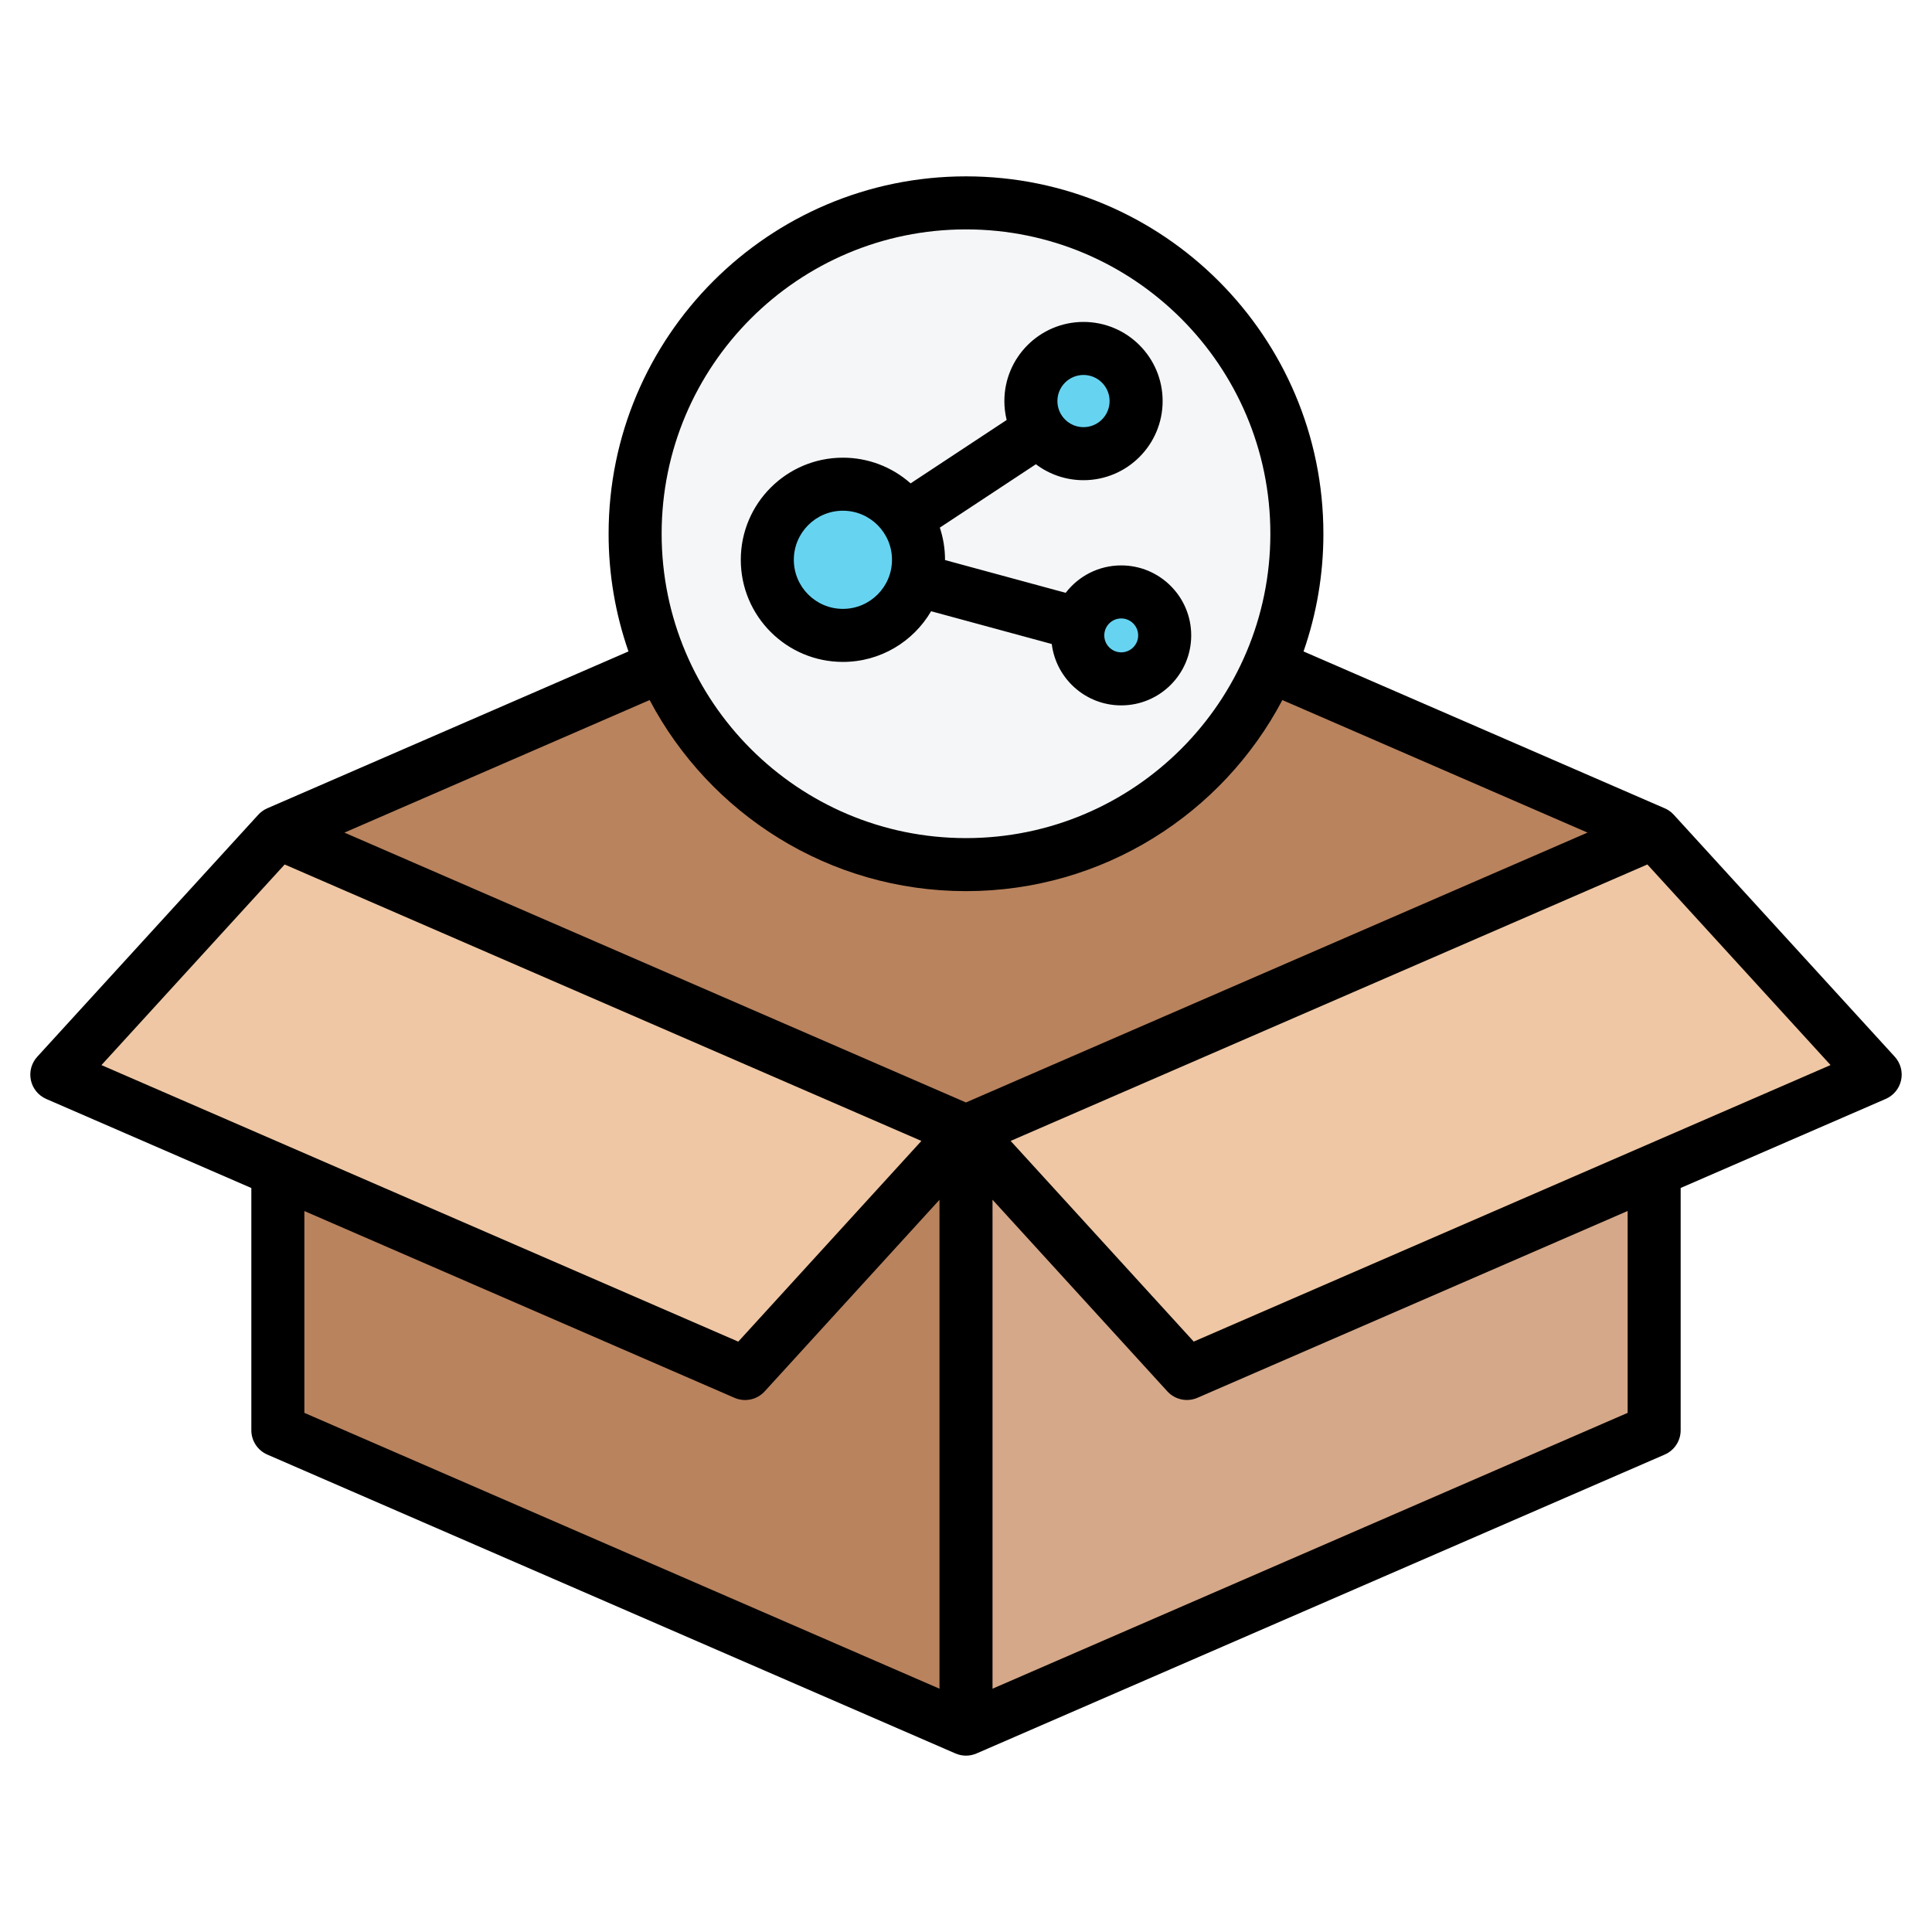
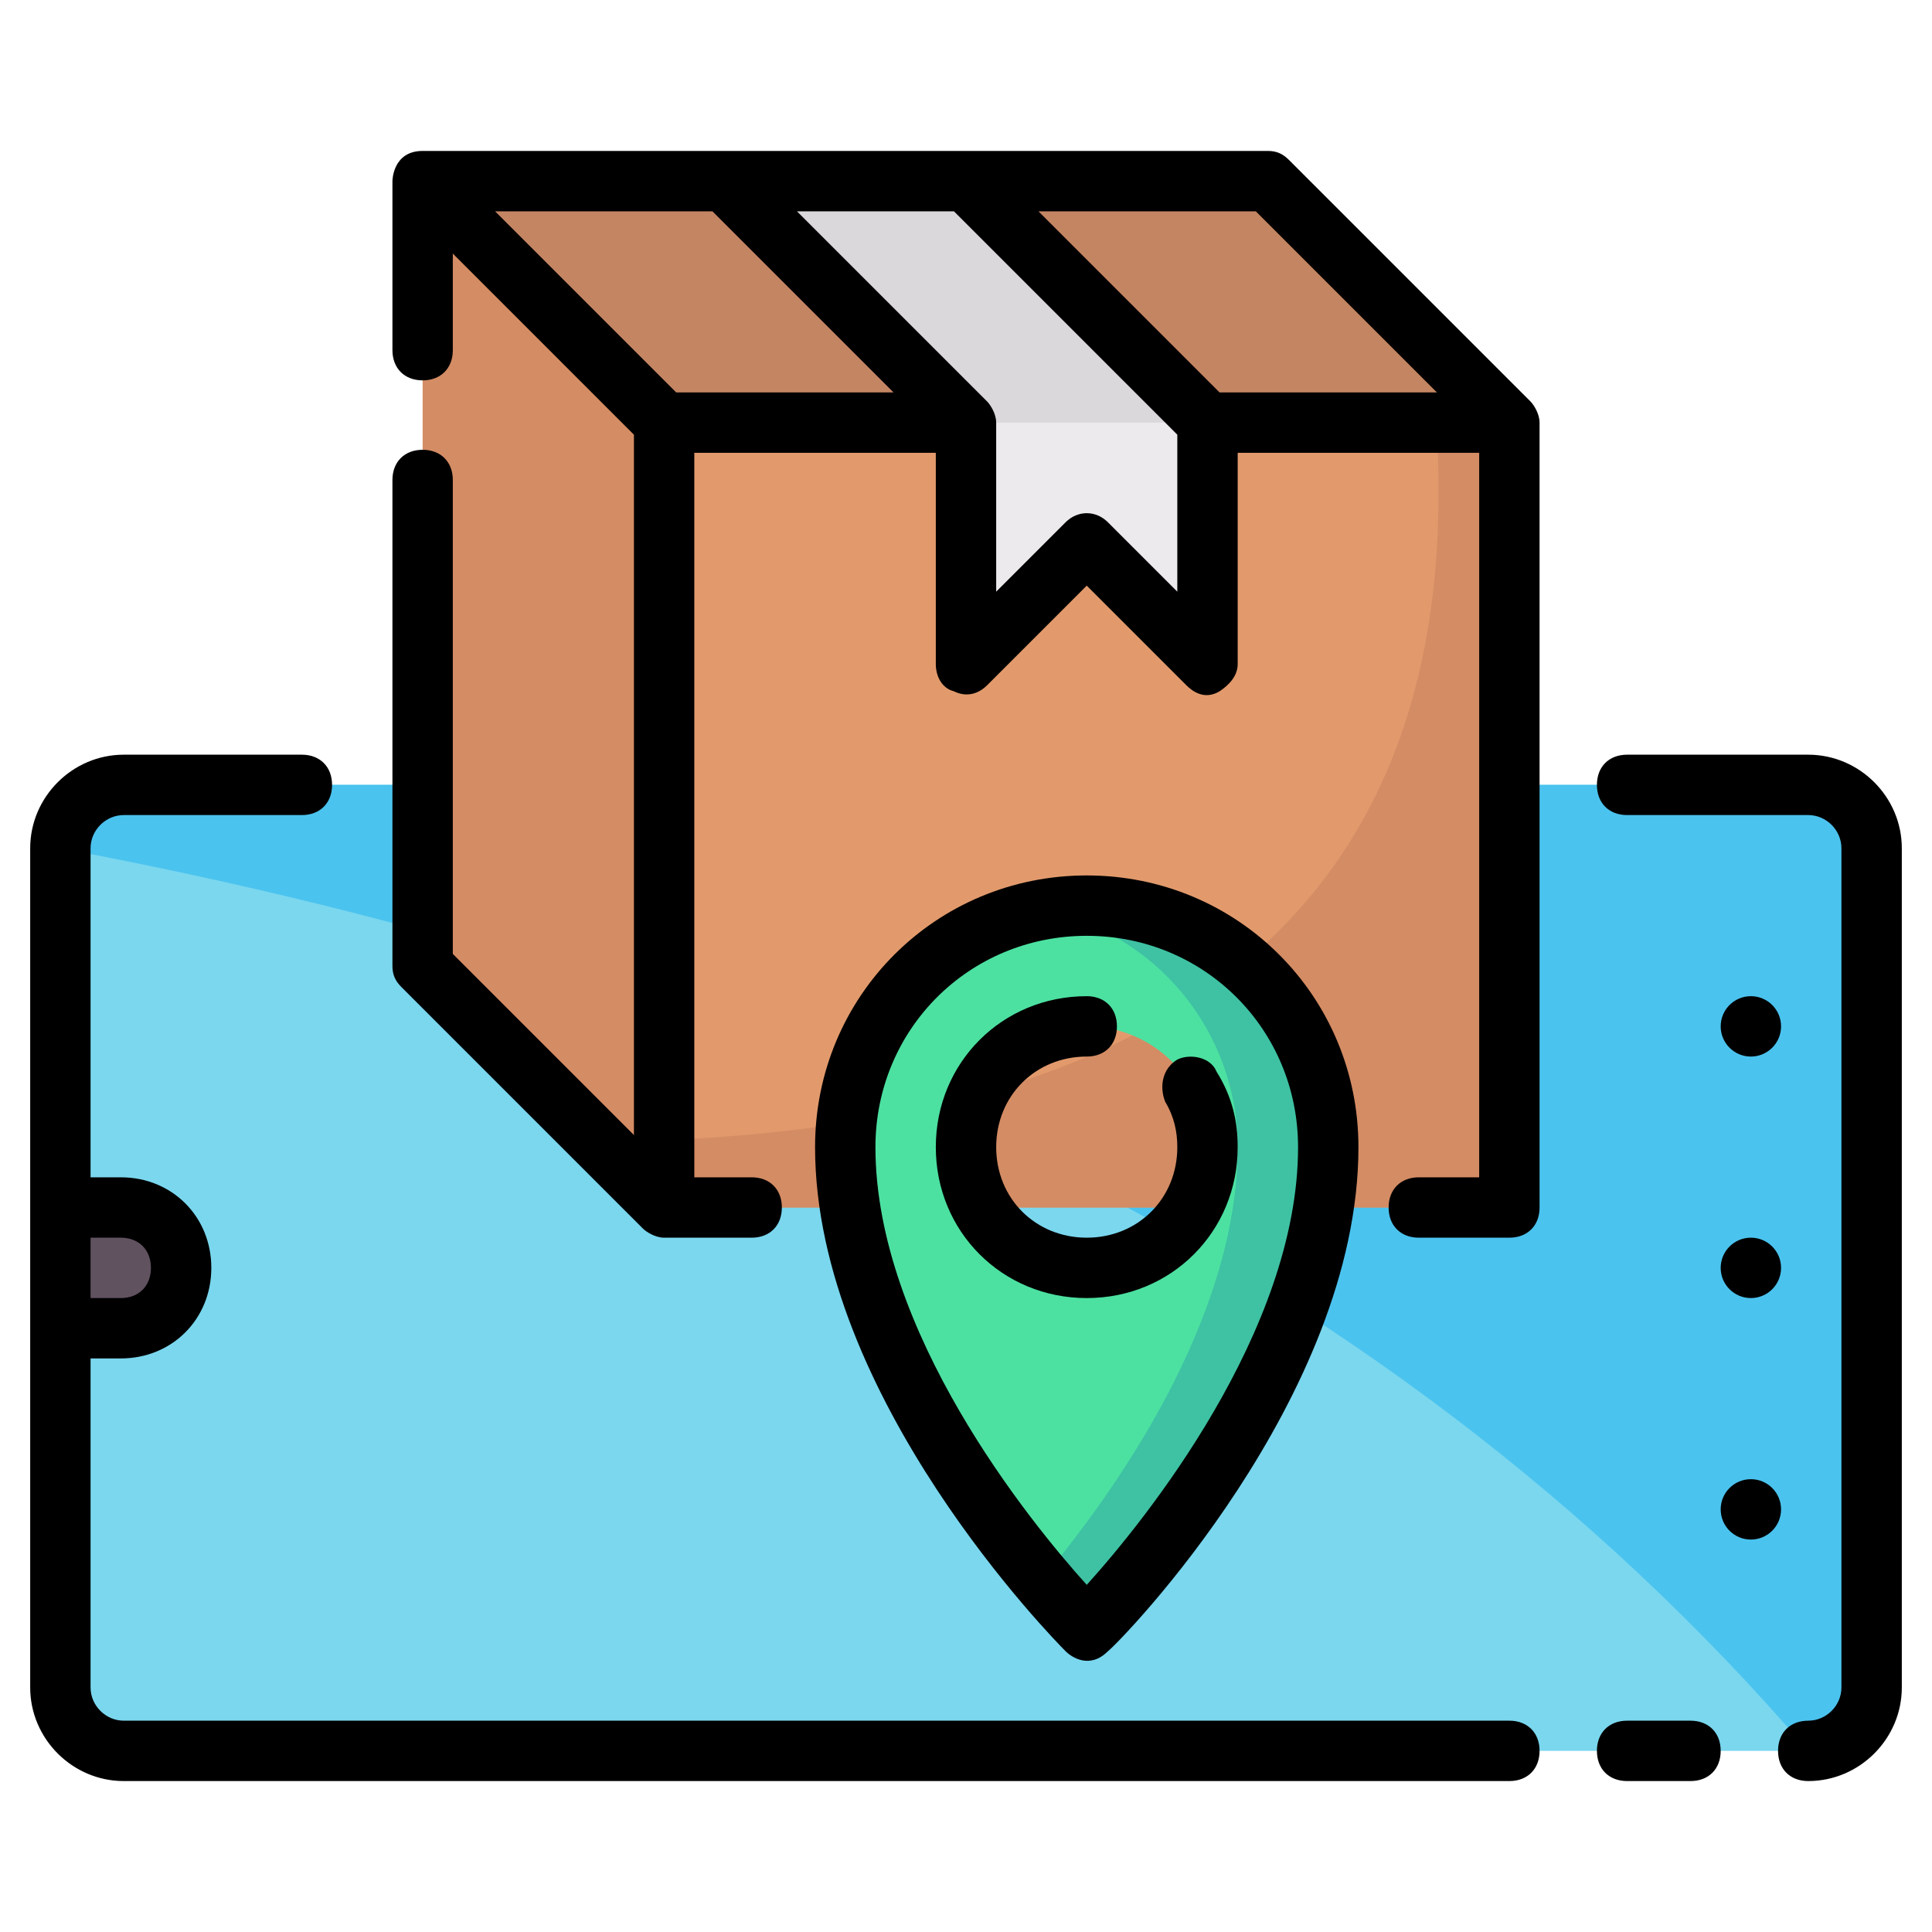
- <svg xmlns="http://www.w3.org/2000/svg" version="1.1" width="256" height="256" x="0" y="0" viewBox="0 0 510 510" style="enable-background:new 0 0 512 512" xml:space="preserve" fill-rule="evenodd" class="">
+ <svg xmlns="http://www.w3.org/2000/svg" version="1.1" width="512" height="512" x="0" y="0" viewBox="0 0 64 64" style="enable-background:new 0 0 512 512" xml:space="preserve" fill-rule="evenodd" class="">
  <g>
-     <path fill="#d5a889" d="m255 140.897 181.653 78.893v157.763L255 456.446 73.347 377.553V219.79z" opacity="1" data-original="#d5a889" />
-     <path fill="#b9835e" d="M73.347 219.79v157.763L255 456.446V298.659z" opacity="1" data-original="#b9835e" class="" />
-     <g fill="#efc7a4">
-       <path d="M73.347 219.79 15 283.678l181.685 78.893L255 298.659zM436.653 219.778 495 283.666l-181.685 78.893L255 298.647z" fill="#efc7a4" opacity="1" data-original="#efc7a4" />
+     <path fill="#7ad7ee" fill-rule="nonzero" d="M4.1 26h55.8c1.16 0 2.1.94 2.1 2.1v27.8a2.1 2.1 0 0 1-2.1 2.1H4.1A2.1 2.1 0 0 1 2 55.9V28.1c0-1.16.94-2.1 2.1-2.1z" opacity="1" data-original="#7ad7ee" />
+     <path fill="#4bc3ef" fill-rule="nonzero" d="M4.1 26h55.8c1.16 0 2.1.94 2.1 2.1v27.8a2.1 2.1 0 0 1-2.1 2.1C45.682 41.427 25.559 32.53 2 28.1c0-1.16.94-2.1 2.1-2.1z" opacity="1" data-original="#4bc3ef" class="" />
+     <path fill="#615260" fill-rule="nonzero" d="M2 44h2c1.1 0 2-.9 2-2s-.9-2-2-2H2z" opacity="1" data-original="#615260" />
+     <path fill="#d48c64" fill-rule="nonzero" d="m22 40-8-8V6l4.5 3.5L22 14l1 13.979z" opacity="1" data-original="#d48c64" />
+     <path fill="#c48563" fill-rule="nonzero" d="m50 14-8-8H14l8 8 14 1z" opacity="1" data-original="#c48563" class="" />
+     <path fill="#e29a6c" d="M22 14h28v26H22z" opacity="1" data-original="#e29a6c" class="" />
+     <path fill="#d48c64" fill-rule="nonzero" d="M22 40h28V14h-2.424C48.582 29.302 39.779 37.011 22 37.77z" opacity="1" data-original="#d48c64" />
+     <path fill="#4ce1a1" d="M44 38c0 8-8 16-8 16s-8-8-8-16c0-4.42 3.58-8 8-8s8 3.58 8 8zm-8-4h.026c2.196.014 3.974 1.801 3.974 4s-1.778 3.986-3.974 4H36c-2.208 0-4-1.792-4-4s1.792-4 4-4z" opacity="1" data-original="#4ce1a1" />
+     <path fill="#3ec2a3" d="M34.5 30.14A7.998 7.998 0 0 1 44 38c0 8-8 16-8 16s-.613-.613-1.5-1.67C36.817 49.57 41 43.785 41 38a8.001 8.001 0 0 0-6.5-7.86z" opacity="1" data-original="#3ec2a3" />
+     <g fill-rule="nonzero">
+       <path fill="#dbd8db" d="m40 14-8-8h-8l8 8 4 1z" opacity="1" data-original="#dbd8db" class="" />
+       <path fill="#eceaec" d="M32 14v8l4-4 4 4v-8" opacity="1" data-original="#eceaec" />
+       <path d="M50 57H4.1c-.6 0-1.1-.5-1.1-1.1V45h1c1.7 0 3-1.3 3-3s-1.3-3-3-3H3V28.1c0-.6.5-1.1 1.1-1.1H10c.6 0 1-.4 1-1s-.4-1-1-1H4.1C2.4 25 1 26.4 1 28.1v27.8C1 57.6 2.4 59 4.1 59H50c.6 0 1-.4 1-1s-.4-1-1-1zM3 41h1c.6 0 1 .4 1 1s-.4 1-1 1H3zM56 57h-2.1c-.6 0-1 .4-1 1s.4 1 1 1H56c.6 0 1-.4 1-1s-.4-1-1-1zM59.9 25h-6c-.6 0-1 .4-1 1s.4 1 1 1h6c.6 0 1.1.5 1.1 1.1v27.8c0 .6-.5 1.1-1.1 1.1s-1 .4-1 1 .4 1 1 1c1.7 0 3.1-1.4 3.1-3.1V28.1c0-1.7-1.4-3.1-3.1-3.1z" fill="#000000" opacity="1" data-original="#000000" class="" />
+       <path d="m50.7 13.3-8-8c-.2-.2-.4-.3-.7-.3H14c-1 0-1 1-1 1v5.6c0 .6.4 1 1 1s1-.4 1-1V8.4l6 6v23.2l-6-6V15.9c0-.6-.4-1-1-1s-1 .4-1 1V32c0 .3.1.5.3.7l8 8c.1.1.4.3.7.3h2.9c.6 0 1-.4 1-1s-.4-1-1-1H23V15h8v7c0 .4.2.8.6.9.4.2.8.1 1.1-.2l3.3-3.3 3.3 3.3c.2.2.6.5 1.1.2.3-.2.6-.5.6-.9v-7h8v24h-2c-.6 0-1 .4-1 1s.4 1 1 1h3c.6 0 1-.4 1-1V14c0-.3-.2-.6-.3-.7zM22.4 13l-6-6h7.2l6 6zM39 19.6l-2.3-2.3c-.4-.4-1-.4-1.4 0L33 19.6V14c0-.3-.2-.6-.3-.7L26.4 7h5.2l7.4 7.4zm1.4-6.6-6-6h7.2l6 6z" fill="#000000" opacity="1" data-original="#000000" class="" />
+       <path d="M36 29c-5 0-9 4-9 9 0 8.3 8 16.4 8.3 16.7.2.2.8.6 1.4 0 .4-.3 8.3-8.4 8.3-16.7 0-5-4-9-9-9zm0 23.5c-1.9-2.1-7-8.4-7-14.5 0-3.9 3.1-7 7-7s7 3.1 7 7c0 6.1-5.1 12.4-7 14.5z" fill="#000000" opacity="1" data-original="#000000" class="" />
+       <path d="M39 35.1c-.5.3-.6.9-.4 1.4.3.5.4 1 .4 1.5 0 1.7-1.3 3-3 3s-3-1.3-3-3 1.3-3 3-3c.6 0 1-.4 1-1s-.4-1-1-1c-2.8 0-5 2.2-5 5s2.2 5 5 5 5-2.2 5-5c0-.9-.2-1.7-.7-2.5-.2-.5-.9-.6-1.3-.4z" fill="#000000" opacity="1" data-original="#000000" class="" />
    </g>
-     <path fill="#b9835e" d="m255 140.897 181.653 78.893L255 298.659 73.347 219.79z" opacity="1" data-original="#b9835e" class="" />
-     <circle cx="255" cy="140.897" r="87.343" fill="#f4f6f8" opacity="1" data-original="#f4f6f8" class="" />
-     <g fill="#66d4f1">
-       <circle cx="222.506" cy="147.773" r="19.956" fill="#66d4f1" opacity="1" data-original="#66d4f1" />
-       <circle cx="286.018" cy="105.87" r="13.888" fill="#66d4f1" opacity="1" data-original="#66d4f1" />
-       <circle cx="295.976" cy="167.728" r="11.474" fill="#66d4f1" opacity="1" data-original="#66d4f1" />
-     </g>
-     <path d="m66.347 313.606-54.135-23.507a7 7 0 0 1-2.381-11.142L68.1 215.155a6.976 6.976 0 0 1 2.459-1.786l95.341-41.407a94.1 94.1 0 0 1-5.243-31.065c0-52.069 42.274-94.343 94.343-94.343s94.343 42.274 94.343 94.343a94.1 94.1 0 0 1-5.243 31.065l94.973 41.247a6.998 6.998 0 0 1 2.748 1.848l58.348 63.888a6.999 6.999 0 0 1-2.381 11.141l-54.135 23.508v63.959a7 7 0 0 1-4.212 6.42l-181.652 78.894a7.003 7.003 0 0 1-5.578 0L70.559 383.973a7 7 0 0 1-4.212-6.42zm8.798-85.404-48.366 52.959 168.106 72.997 48.341-52.98zm96.343-43.404-80.566 34.991 164.064 71.233 164.078-71.239-80.552-34.985c-15.807 29.983-47.289 50.441-83.512 50.441s-67.705-20.458-83.512-50.441zm143.627 169.348 168.106-72.997-48.358-52.951-168.081 72.977zM262 445.774l167.653-72.813v-53.288l-113.55 49.307a7.001 7.001 0 0 1-7.959-1.703L262 316.704zM80.347 319.685v53.276L248 445.774V316.716l-46.144 50.573a7 7 0 0 1-7.959 1.703zM255 60.554c-44.342 0-80.343 36-80.343 80.343 0 44.342 36.001 80.342 80.343 80.342s80.343-36 80.343-80.342c0-44.343-36.001-80.343-80.343-80.343zm-9.208 100.797c-4.678 7.999-13.359 13.377-23.286 13.377-14.878 0-26.956-12.078-26.956-26.955 0-14.878 12.078-26.956 26.956-26.956a26.851 26.851 0 0 1 17.869 6.78l25.357-16.729a20.905 20.905 0 0 1-.603-4.998c0-11.528 9.36-20.888 20.889-20.888 11.528 0 20.888 9.36 20.888 20.888 0 11.529-9.36 20.889-20.888 20.889a20.792 20.792 0 0 1-12.57-4.209l-25.355 16.727a26.89 26.89 0 0 1 1.369 8.496l-.001.068 31.853 8.651c3.378-4.4 8.691-7.238 14.662-7.238 10.196 0 18.474 8.278 18.474 18.474 0 10.197-8.278 18.475-18.474 18.475-9.427 0-17.214-7.076-18.336-16.201zm40.226-62.369c-3.802 0-6.889 3.086-6.889 6.888s3.087 6.889 6.889 6.889 6.888-3.087 6.888-6.889-3.086-6.888-6.888-6.888zm9.958 64.272a4.476 4.476 0 0 0-4.474 4.474 4.476 4.476 0 0 0 4.474 4.475 4.477 4.477 0 0 0 4.474-4.475 4.476 4.476 0 0 0-4.474-4.474zm-73.47-28.437c-7.151 0-12.956 5.805-12.956 12.956 0 7.15 5.805 12.955 12.956 12.955 7.15 0 12.956-5.805 12.956-12.955 0-7.151-5.806-12.956-12.956-12.956z" fill="#000000" opacity="1" data-original="#000000" class="" />
+     <circle cx="58" cy="50" r="1" fill="#000000" opacity="1" data-original="#000000" class="" />
+     <circle cx="58" cy="42" r="1" fill="#000000" opacity="1" data-original="#000000" class="" />
+     <circle cx="58" cy="34" r="1" fill="#000000" opacity="1" data-original="#000000" class="" />
  </g>
</svg>
